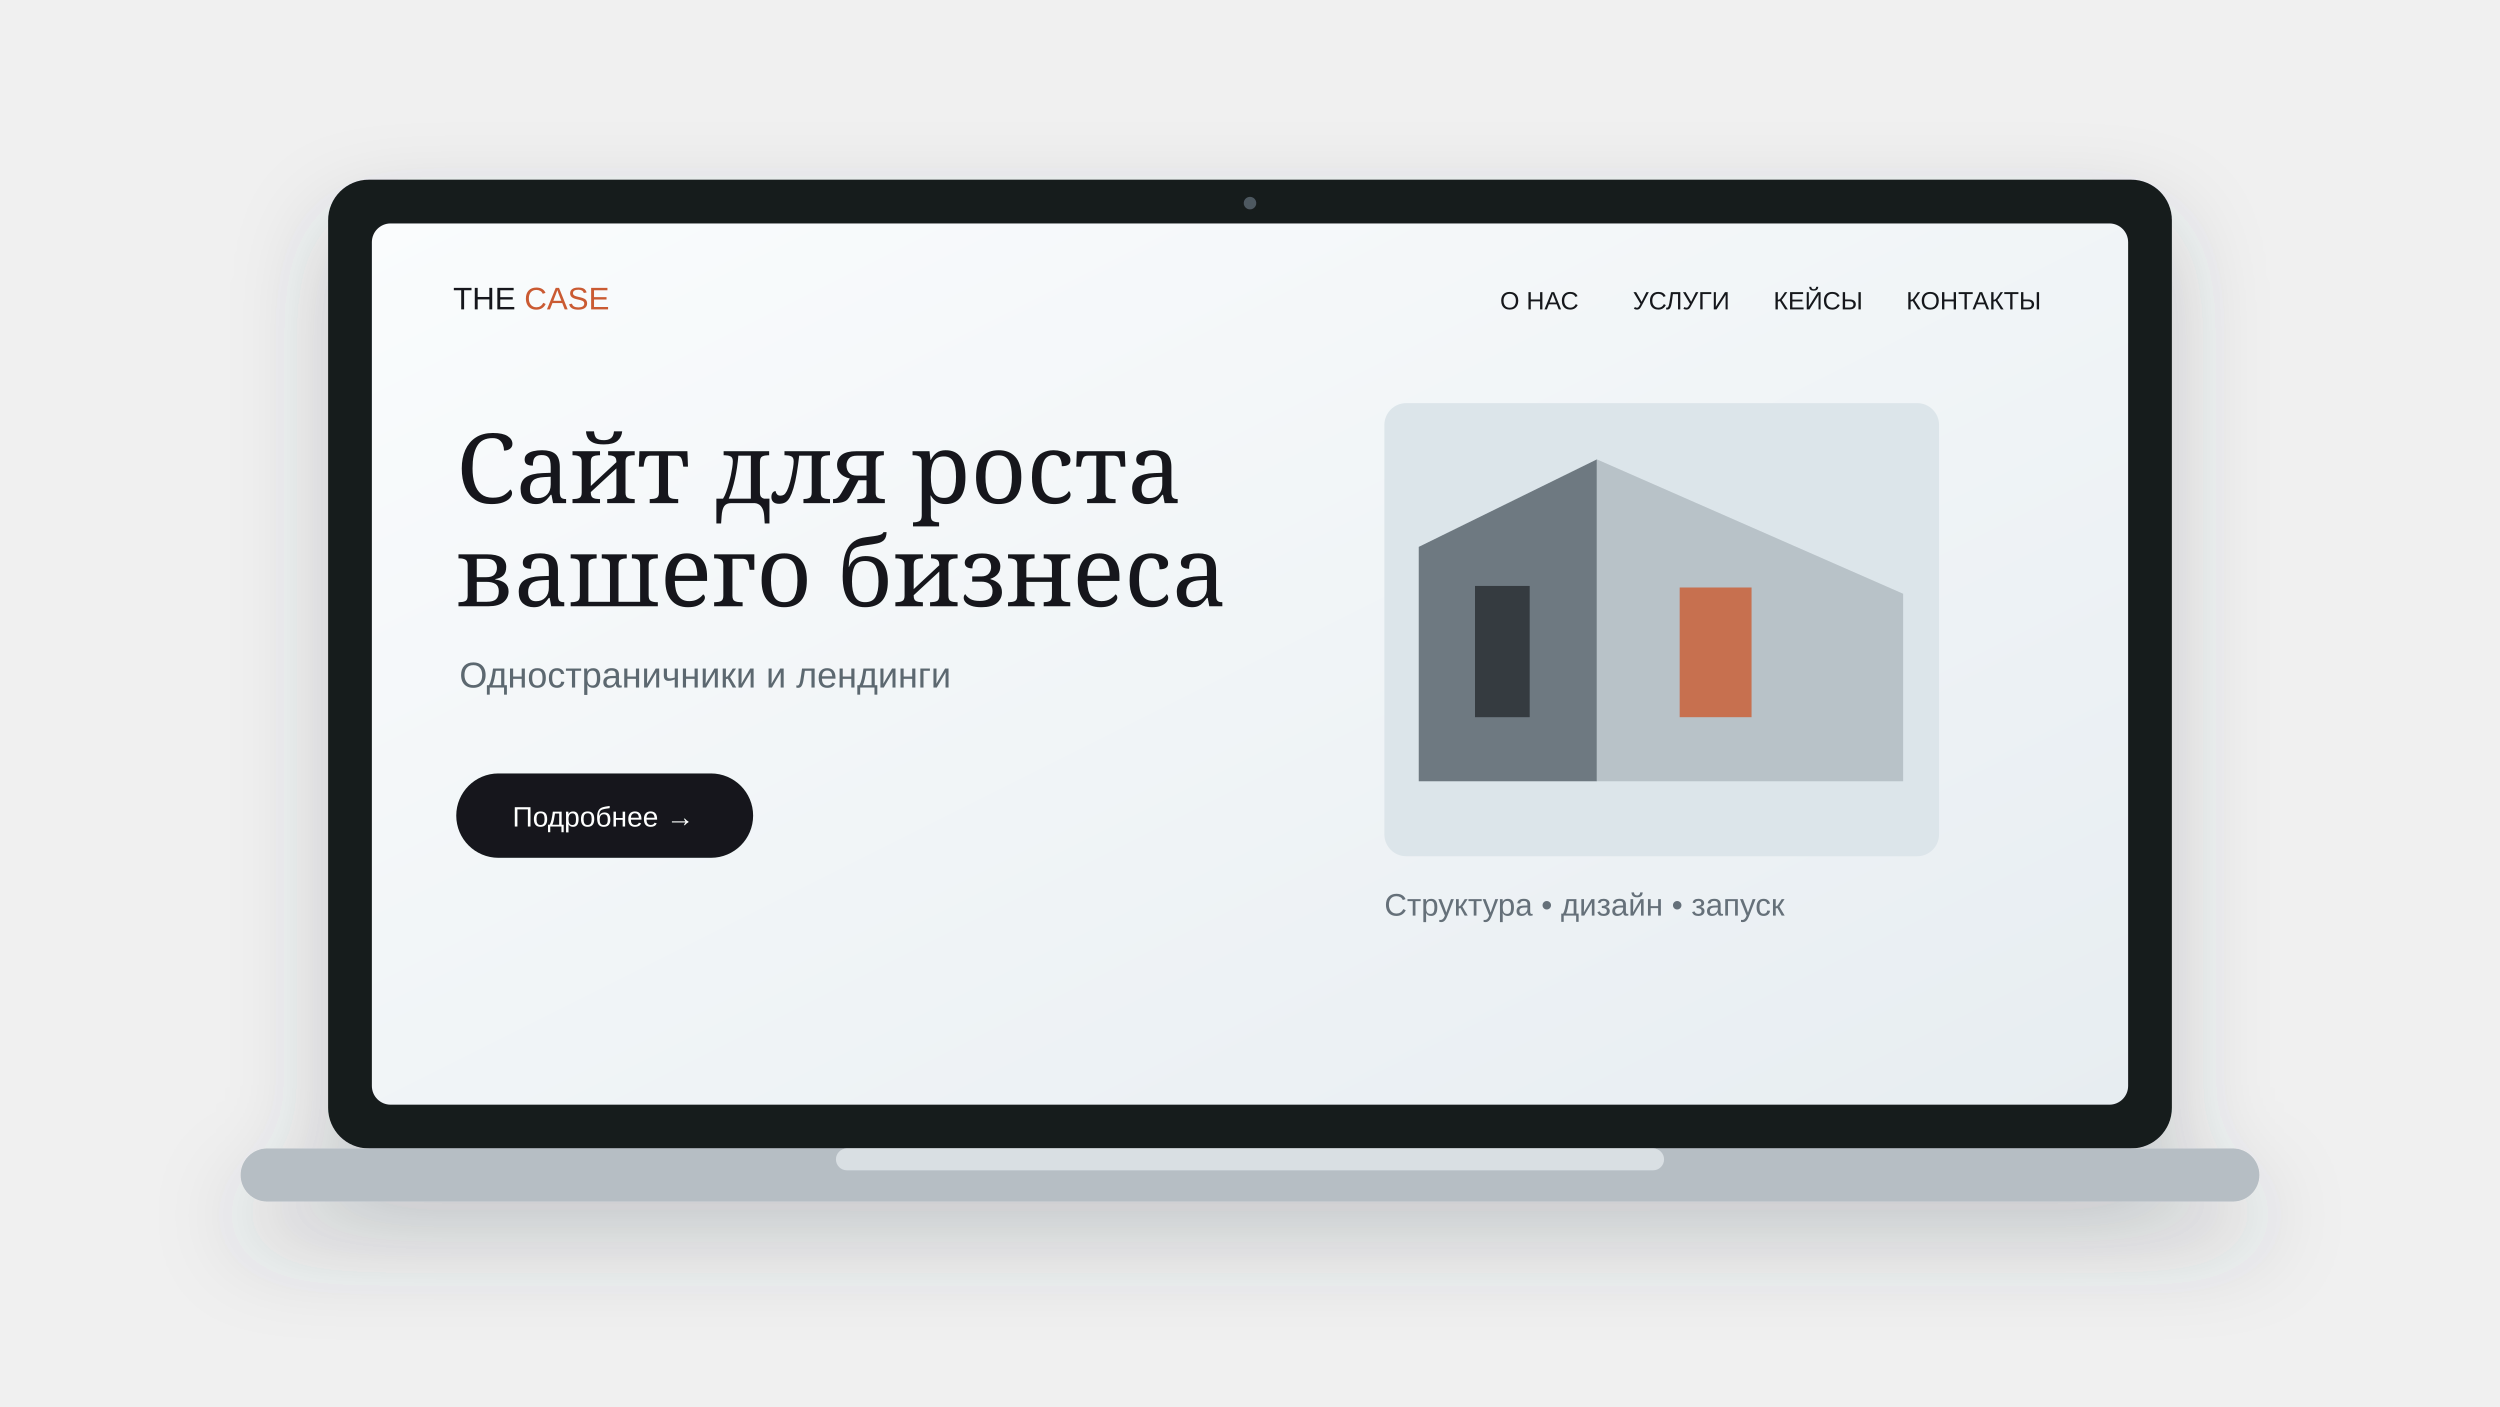
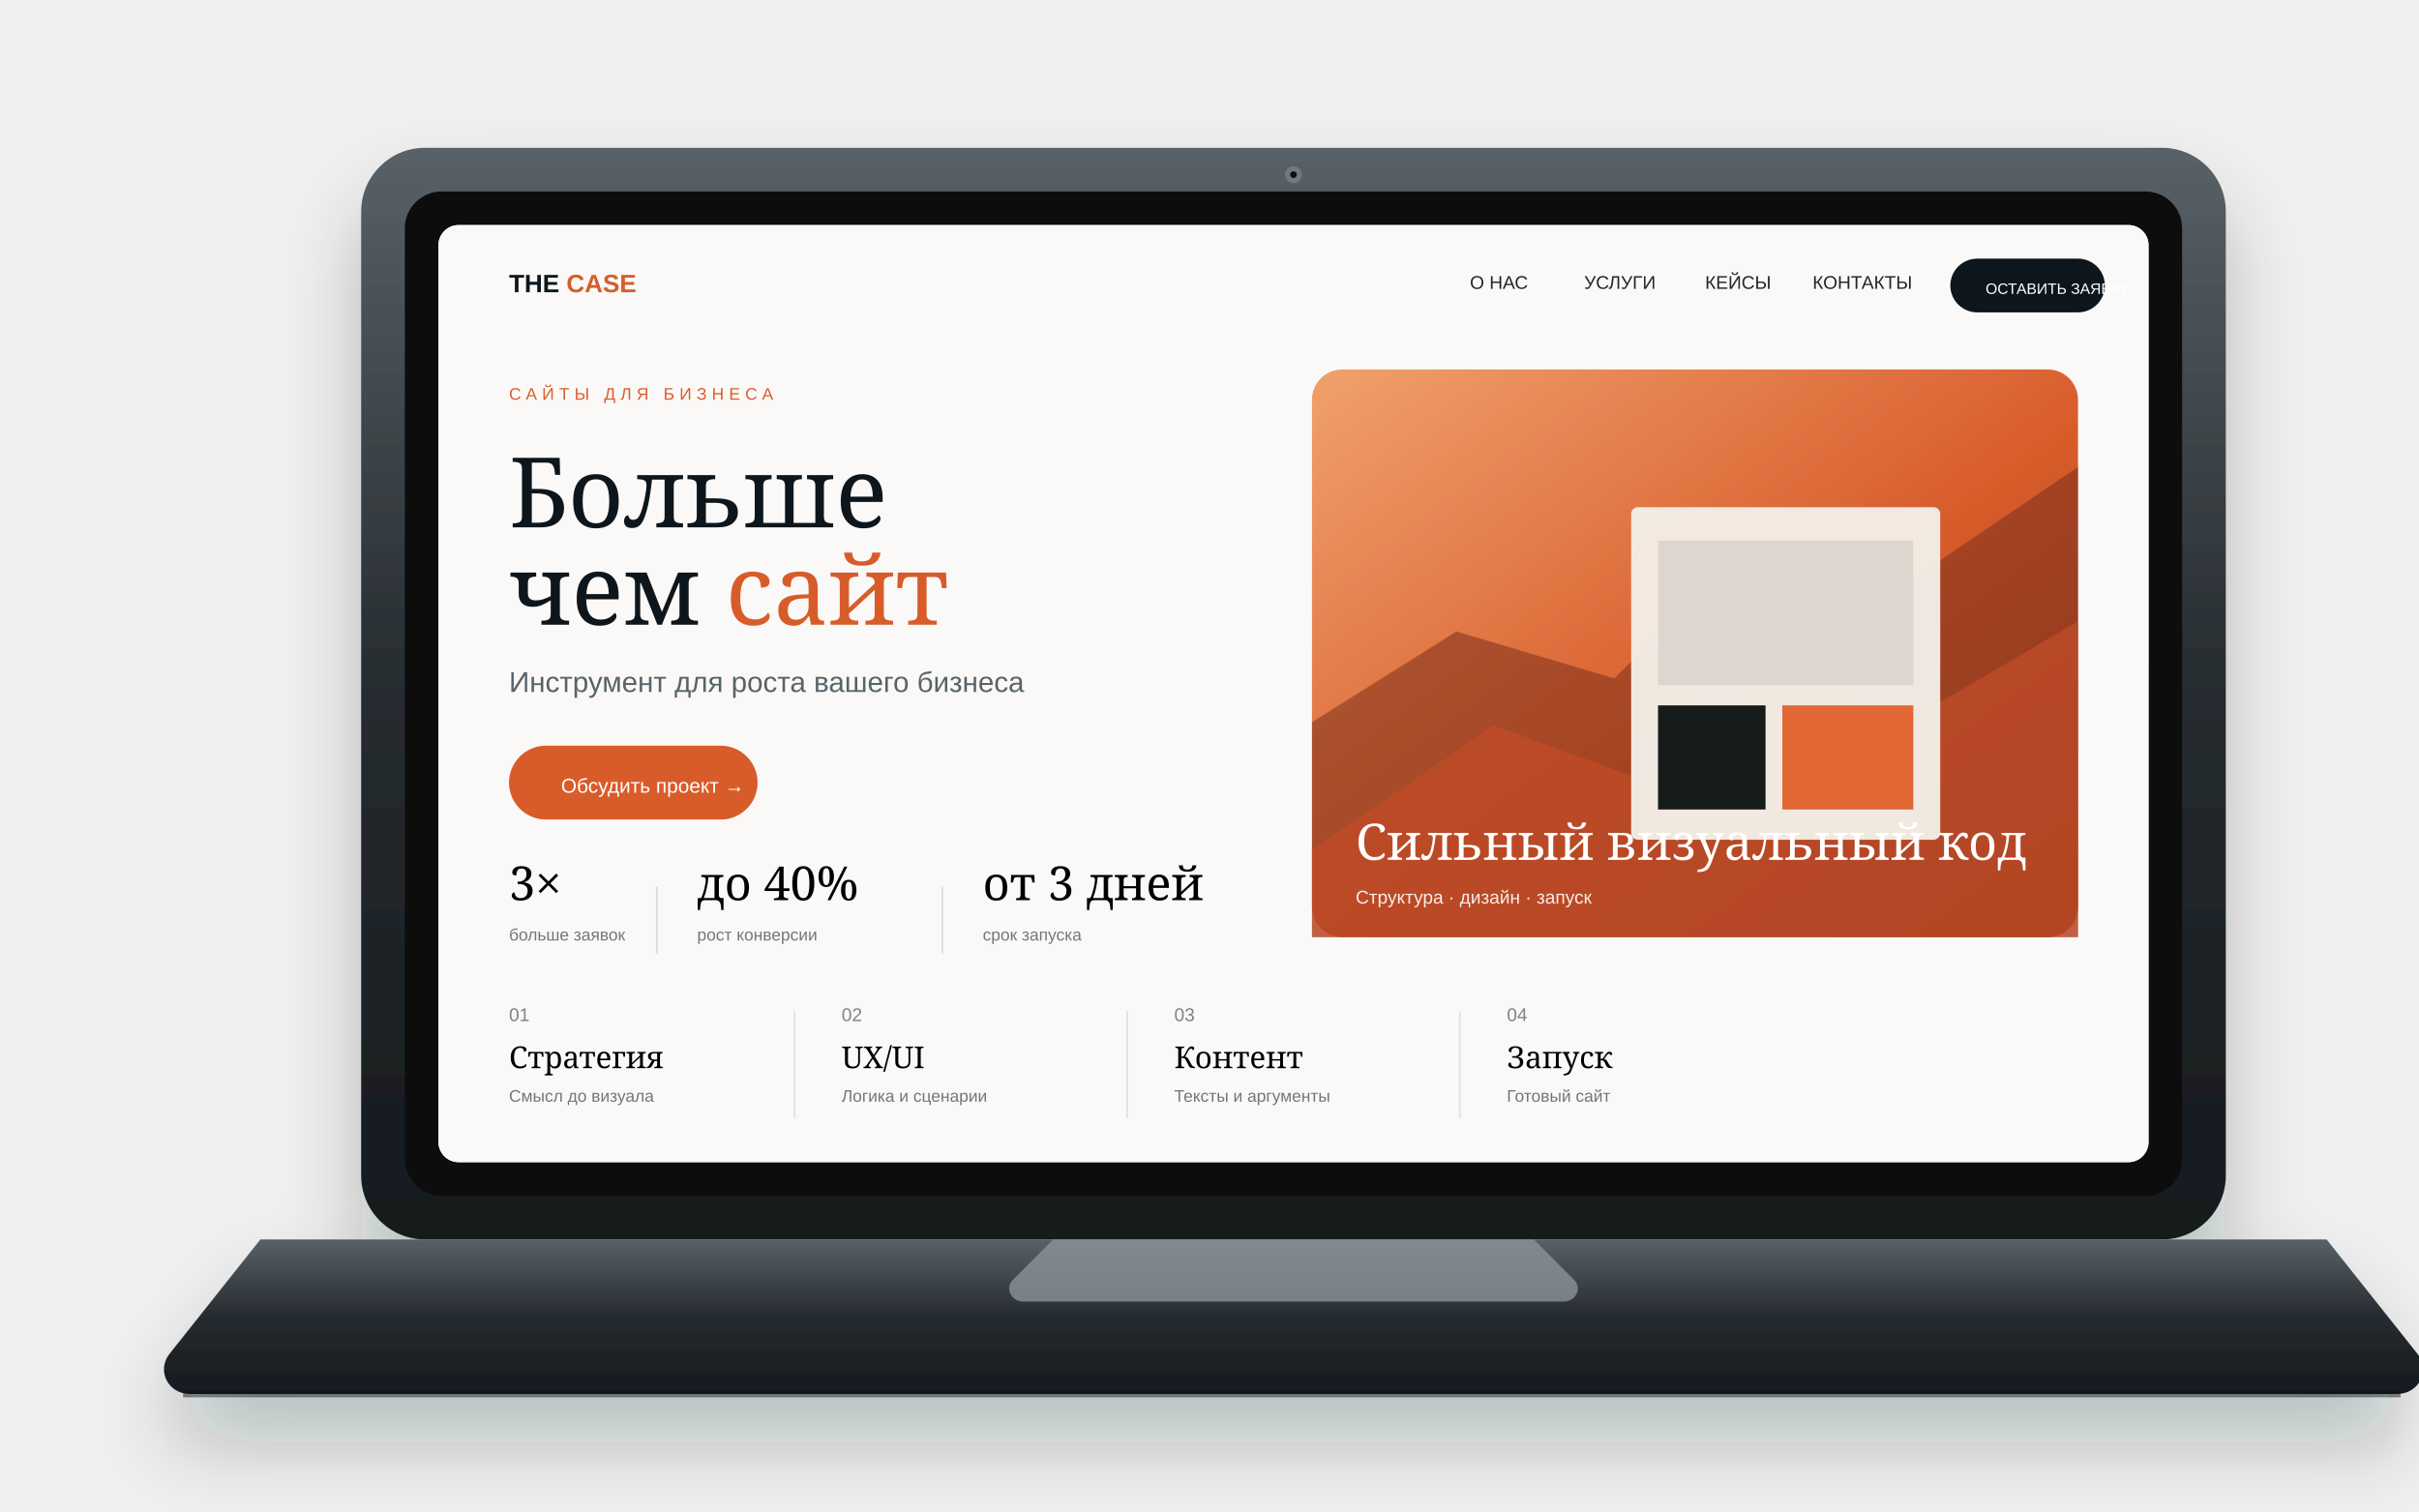
- <svg xmlns="http://www.w3.org/2000/svg" width="1600" height="900" viewBox="0 0 1600 900">
+ <svg xmlns="http://www.w3.org/2000/svg" viewBox="0 0 1440 900" role="img" aria-label="Сайт на ноутбуке THE CASE">
  <defs>
-     <filter id="s" x="-20%" y="-20%" width="140%" height="140%">
-       <feDropShadow dx="0" dy="26" stdDeviation="30" flood-color="#35414a" flood-opacity=".22" />
+     <filter id="shadow" x="-20%" y="-20%" width="140%" height="170%">
+       <feDropShadow dx="0" dy="28" stdDeviation="24" flood-color="#1b2328" flood-opacity=".24" />
    </filter>
-     <linearGradient id="g" x1="0" y1="0" x2="1" y2="1">
-       <stop stop-color="#fafcfd" />
-       <stop offset="1" stop-color="#e7edf1" />
+     <linearGradient id="metal" x1="0" y1="0" x2="0" y2="1">
+       <stop offset="0" stop-color="#596168" />
+       <stop offset=".48" stop-color="#272d31" />
+       <stop offset="1" stop-color="#151a1e" />
+     </linearGradient>
+     <linearGradient id="screen" x1="0" y1="0" x2="1" y2="1">
+       <stop offset="0" stop-color="#fbfaf8" />
+       <stop offset="1" stop-color="#efe9e3" />
+     </linearGradient>
+     <linearGradient id="orange" x1="0" y1="0" x2="1" y2="1">
+       <stop offset="0" stop-color="#f0a16d" />
+       <stop offset=".55" stop-color="#d85c2b" />
+       <stop offset="1" stop-color="#9f3c1d" />
+     </linearGradient>
+     <linearGradient id="sun" x1="0" y1="0" x2="1" y2="1">
+       <stop offset="0" stop-color="#ffe4cf" />
+       <stop offset="1" stop-color="#d85c2b" />
    </linearGradient>
  </defs>
-   <rect width="1600" height="900" fill="none" />
-   <g filter="url(#s)">
-     <rect x="210" y="115" width="1180" height="620" rx="26" fill="#171b1e" />
-     <rect x="238" y="143" width="1124" height="564" rx="12" fill="url(#g)" />
-     <circle cx="800" cy="130" r="4" fill="#4e5960" />
-     <text x="290" y="198" font-family="Arial,sans-serif" font-size="20" fill="#15191c">THE <tspan fill="#ca5a32">CASE</tspan>
-     </text>
-     <text x="960" y="198" font-family="Arial,sans-serif" font-size="16" fill="#15191c">О НАС</text>
-     <text x="1045" y="198" font-family="Arial,sans-serif" font-size="16" fill="#15191c">УСЛУГИ</text>
-     <text x="1135" y="198" font-family="Arial,sans-serif" font-size="16" fill="#15191c">КЕЙСЫ</text>
-     <text x="1220" y="198" font-family="Arial,sans-serif" font-size="16" fill="#15191c">КОНТАКТЫ</text>
-     <text x="292" y="322" font-family="Georgia,serif" font-size="62" fill="#15191c">Сайт для роста</text>
-     <text x="292" y="388" font-family="Georgia,serif" font-size="62" fill="#15191c">вашего бизнеса</text>
-     <text x="294" y="440" font-family="Arial,sans-serif" font-size="23" fill="#5c6870">Одностраничники и лендинги</text>
-     <rect x="292" y="495" width="190" height="54" rx="27" fill="#15191c" />
-     <text x="328" y="529" font-family="Arial,sans-serif" font-size="18" fill="#fff">Подробнее →</text>
-     <rect x="886" y="258" width="355" height="290" rx="14" fill="#dce5ea" />
-     <path d="M908 500 L908 350 L1022 294 L1022 500Z" fill="#6e7981" />
-     <path d="M1022 500 L1022 294 L1218 380 L1218 500Z" fill="#b8c2c8" />
-     <rect x="944" y="375" width="35" height="84" fill="#15191c" opacity=".65" />
-     <rect x="1075" y="376" width="46" height="83" fill="#ca5a32" opacity=".8" />
-     <text x="886" y="586" font-family="Arial,sans-serif" font-size="20" fill="#657079">Структура • дизайн • запуск</text>
-     <rect x="154" y="735" width="1292" height="34" rx="17" fill="#b6bec4" />
-     <rect x="535" y="735" width="530" height="14" rx="7" fill="#d9dfe3" />
+   <g filter="url(#shadow)" transform="translate(95 88)">
+     <rect x="120" y="0" width="1110" height="650" rx="38" fill="url(#metal)" />
+     <rect x="146" y="26" width="1058" height="598" rx="22" fill="#080b0d" />
+     <rect x="166" y="46" width="1018" height="558" rx="12" fill="url(#screen)" />
+     <circle cx="675" cy="16" r="5" fill="#717a80" />
+     <circle cx="675" cy="16" r="2" fill="#0b0f12" />
+     <g transform="translate(166 46)">
+       <rect width="1018" height="558" rx="12" fill="#faf9f7" />
+       <text x="42" y="40" font-family="Arial,sans-serif" font-size="15" font-weight="700" fill="#11171c">THE <tspan fill="#d85c2b">CASE</tspan>
+       </text>
+       <g font-family="Arial,sans-serif" font-size="11" fill="#20272b">
+         <text x="614" y="38">О НАС</text>
+         <text x="682" y="38">УСЛУГИ</text>
+         <text x="754" y="38">КЕЙСЫ</text>
+         <text x="818" y="38">КОНТАКТЫ</text>
+       </g>
+       <rect x="900" y="20" width="92" height="32" rx="16" fill="#11171c" />
+       <text x="921" y="41" font-family="Arial" font-size="9" fill="#fff">ОСТАВИТЬ ЗАЯВКУ</text>
+       <g transform="translate(42 88)">
+         <text x="0" y="16" font-family="Arial" font-size="10" letter-spacing="3" fill="#d85c2b">САЙТЫ ДЛЯ БИЗНЕСА</text>
+         <text x="0" y="92" font-family="Georgia,serif" font-size="58" fill="#11171c">Больше</text>
+         <text x="0" y="150" font-family="Georgia,serif" font-size="58" fill="#11171c">чем <tspan fill="#d85c2b">сайт</tspan>
+         </text>
+         <text x="0" y="190" font-family="Arial" font-size="17" fill="#59646a">Инструмент для роста вашего бизнеса</text>
+         <rect x="0" y="222" width="148" height="44" rx="22" fill="#d85c2b" />
+         <text x="31" y="250" font-family="Arial" font-size="12" fill="#fff">Обсудить проект →</text>
+         <g transform="translate(0 314)" font-family="Arial">
+           <text x="0" y="0" font-size="28" font-family="Georgia">3×</text>
+           <text x="0" y="24" font-size="10" fill="#6f787d">больше заявок</text>
+           <line x1="88" y1="-8" x2="88" y2="32" stroke="#d8dcde" />
+           <text x="112" y="0" font-size="28" font-family="Georgia">до 40%</text>
+           <text x="112" y="24" font-size="10" fill="#6f787d">рост конверсии</text>
+           <line x1="258" y1="-8" x2="258" y2="32" stroke="#d8dcde" />
+           <text x="282" y="0" font-size="28" font-family="Georgia">от 3 дней</text>
+           <text x="282" y="24" font-size="10" fill="#6f787d">срок запуска</text>
+         </g>
+       </g>
+       <g transform="translate(520 86)">
+         <rect width="456" height="338" rx="18" fill="url(#orange)" />
+         <path d="M0 338 L0 210 L86 156 L180 184 L256 108 L344 134 L456 58 L456 338Z" fill="#7b2f1c" opacity=".55" />
+         <path d="M0 338 L0 286 L108 212 L196 244 L278 184 L362 205 L456 150 L456 338Z" fill="#c44c27" opacity=".68" />
+         <rect x="190" y="82" width="184" height="198" rx="4" fill="#f4eee8" opacity=".96" />
+         <rect x="206" y="102" width="152" height="86" fill="#ddd6cf" />
+         <rect x="206" y="200" width="64" height="62" fill="#151a1e" />
+         <rect x="280" y="200" width="78" height="62" fill="#e16836" />
+         <text x="26" y="292" font-family="Georgia" font-size="30" fill="#fff">Сильный визуальный код</text>
+         <text x="26" y="318" font-family="Arial" font-size="11" fill="#fff" opacity=".9">Структура · дизайн · запуск</text>
+       </g>
+       <g transform="translate(42 474)" font-family="Arial">
+         <text x="0" y="0" font-size="11" fill="#7a8489">01</text>
+         <text x="0" y="28" font-family="Georgia" font-size="18">Стратегия</text>
+         <text x="0" y="48" font-size="10" fill="#6e777c">Смысл до визуала</text>
+         <line x1="170" y1="-6" x2="170" y2="58" stroke="#dde1e3" />
+         <text x="198" y="0" font-size="11" fill="#7a8489">02</text>
+         <text x="198" y="28" font-family="Georgia" font-size="18">UX/UI</text>
+         <text x="198" y="48" font-size="10" fill="#6e777c">Логика и сценарии</text>
+         <line x1="368" y1="-6" x2="368" y2="58" stroke="#dde1e3" />
+         <text x="396" y="0" font-size="11" fill="#7a8489">03</text>
+         <text x="396" y="28" font-family="Georgia" font-size="18">Контент</text>
+         <text x="396" y="48" font-size="10" fill="#6e777c">Тексты и аргументы</text>
+         <line x1="566" y1="-6" x2="566" y2="58" stroke="#dde1e3" />
+         <text x="594" y="0" font-size="11" fill="#7a8489">04</text>
+         <text x="594" y="28" font-family="Georgia" font-size="18">Запуск</text>
+         <text x="594" y="48" font-size="10" fill="#6e777c">Готовый сайт</text>
+       </g>
+     </g>
+     <path d="M60 650h1230l54 68c8 10 1 24-12 24H18c-13 0-20-14-12-24z" fill="url(#metal)" />
+     <path d="M532 650h286l24 24c5 5 1 13-6 13H514c-7 0-11-8-6-13z" fill="#8c9398" opacity=".8" />
+     <path d="M14 742h1320" stroke="#0b0e10" stroke-width="4" opacity=".45" />
  </g>
</svg>
